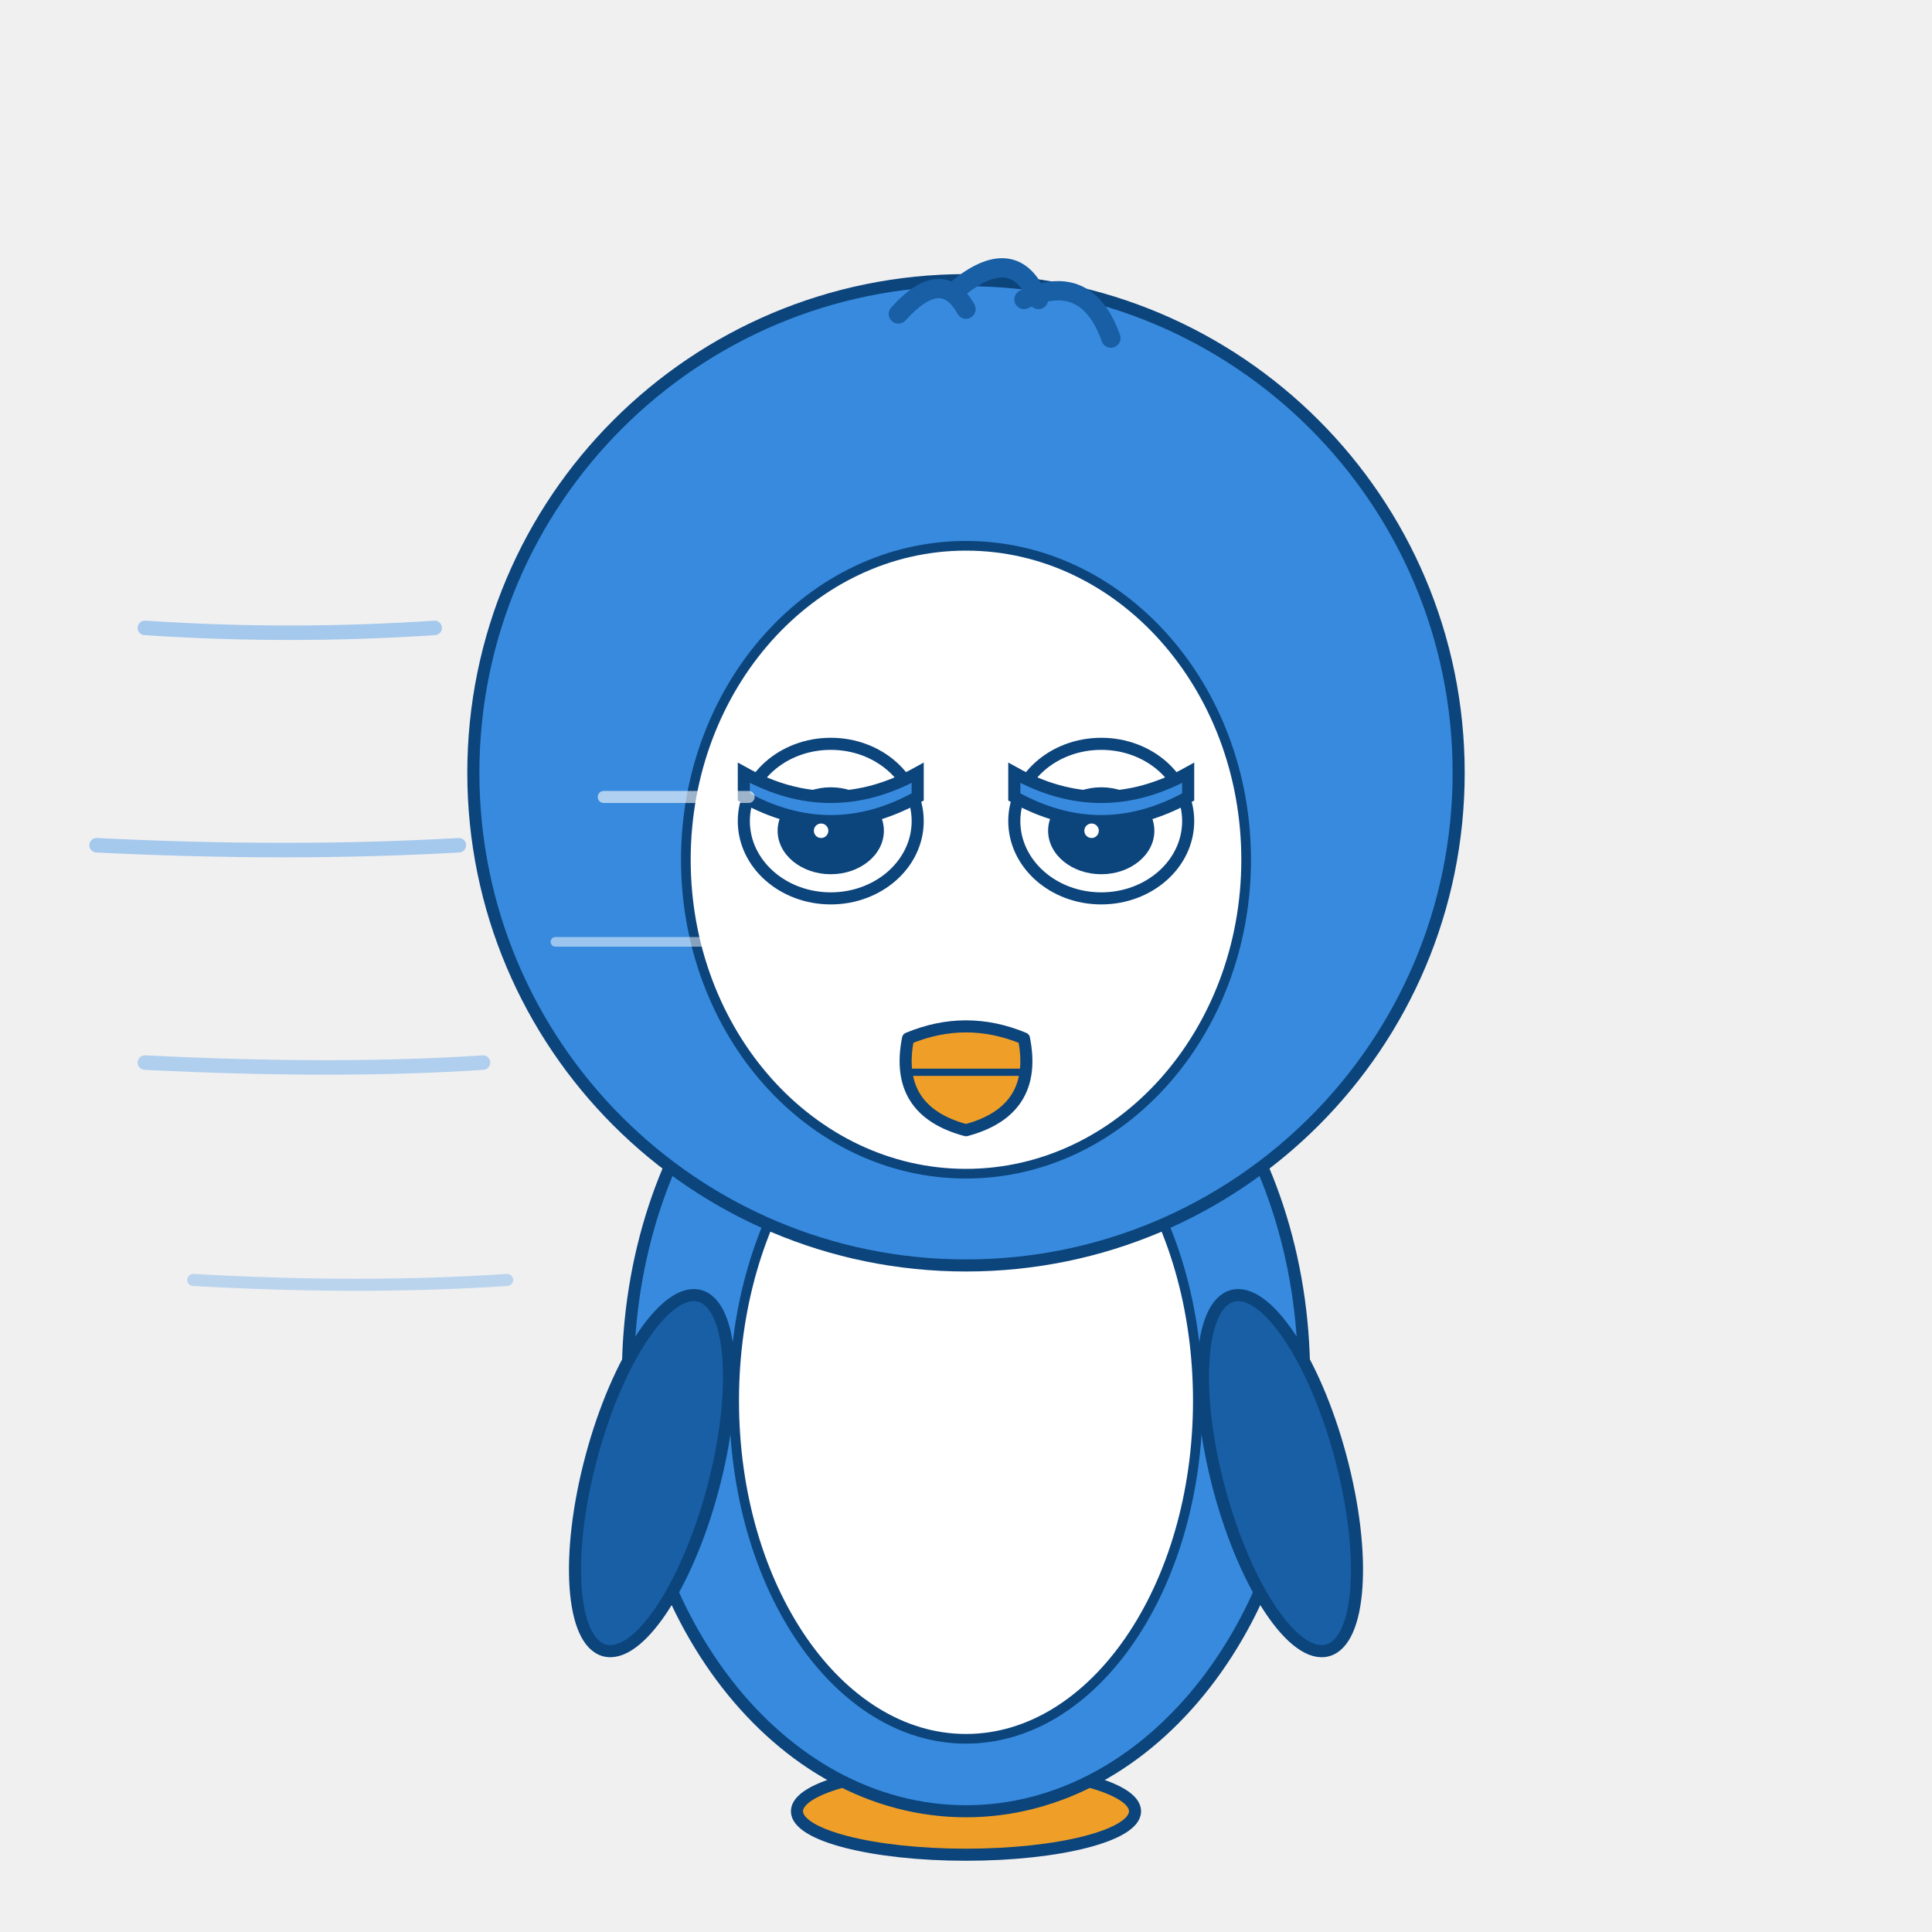
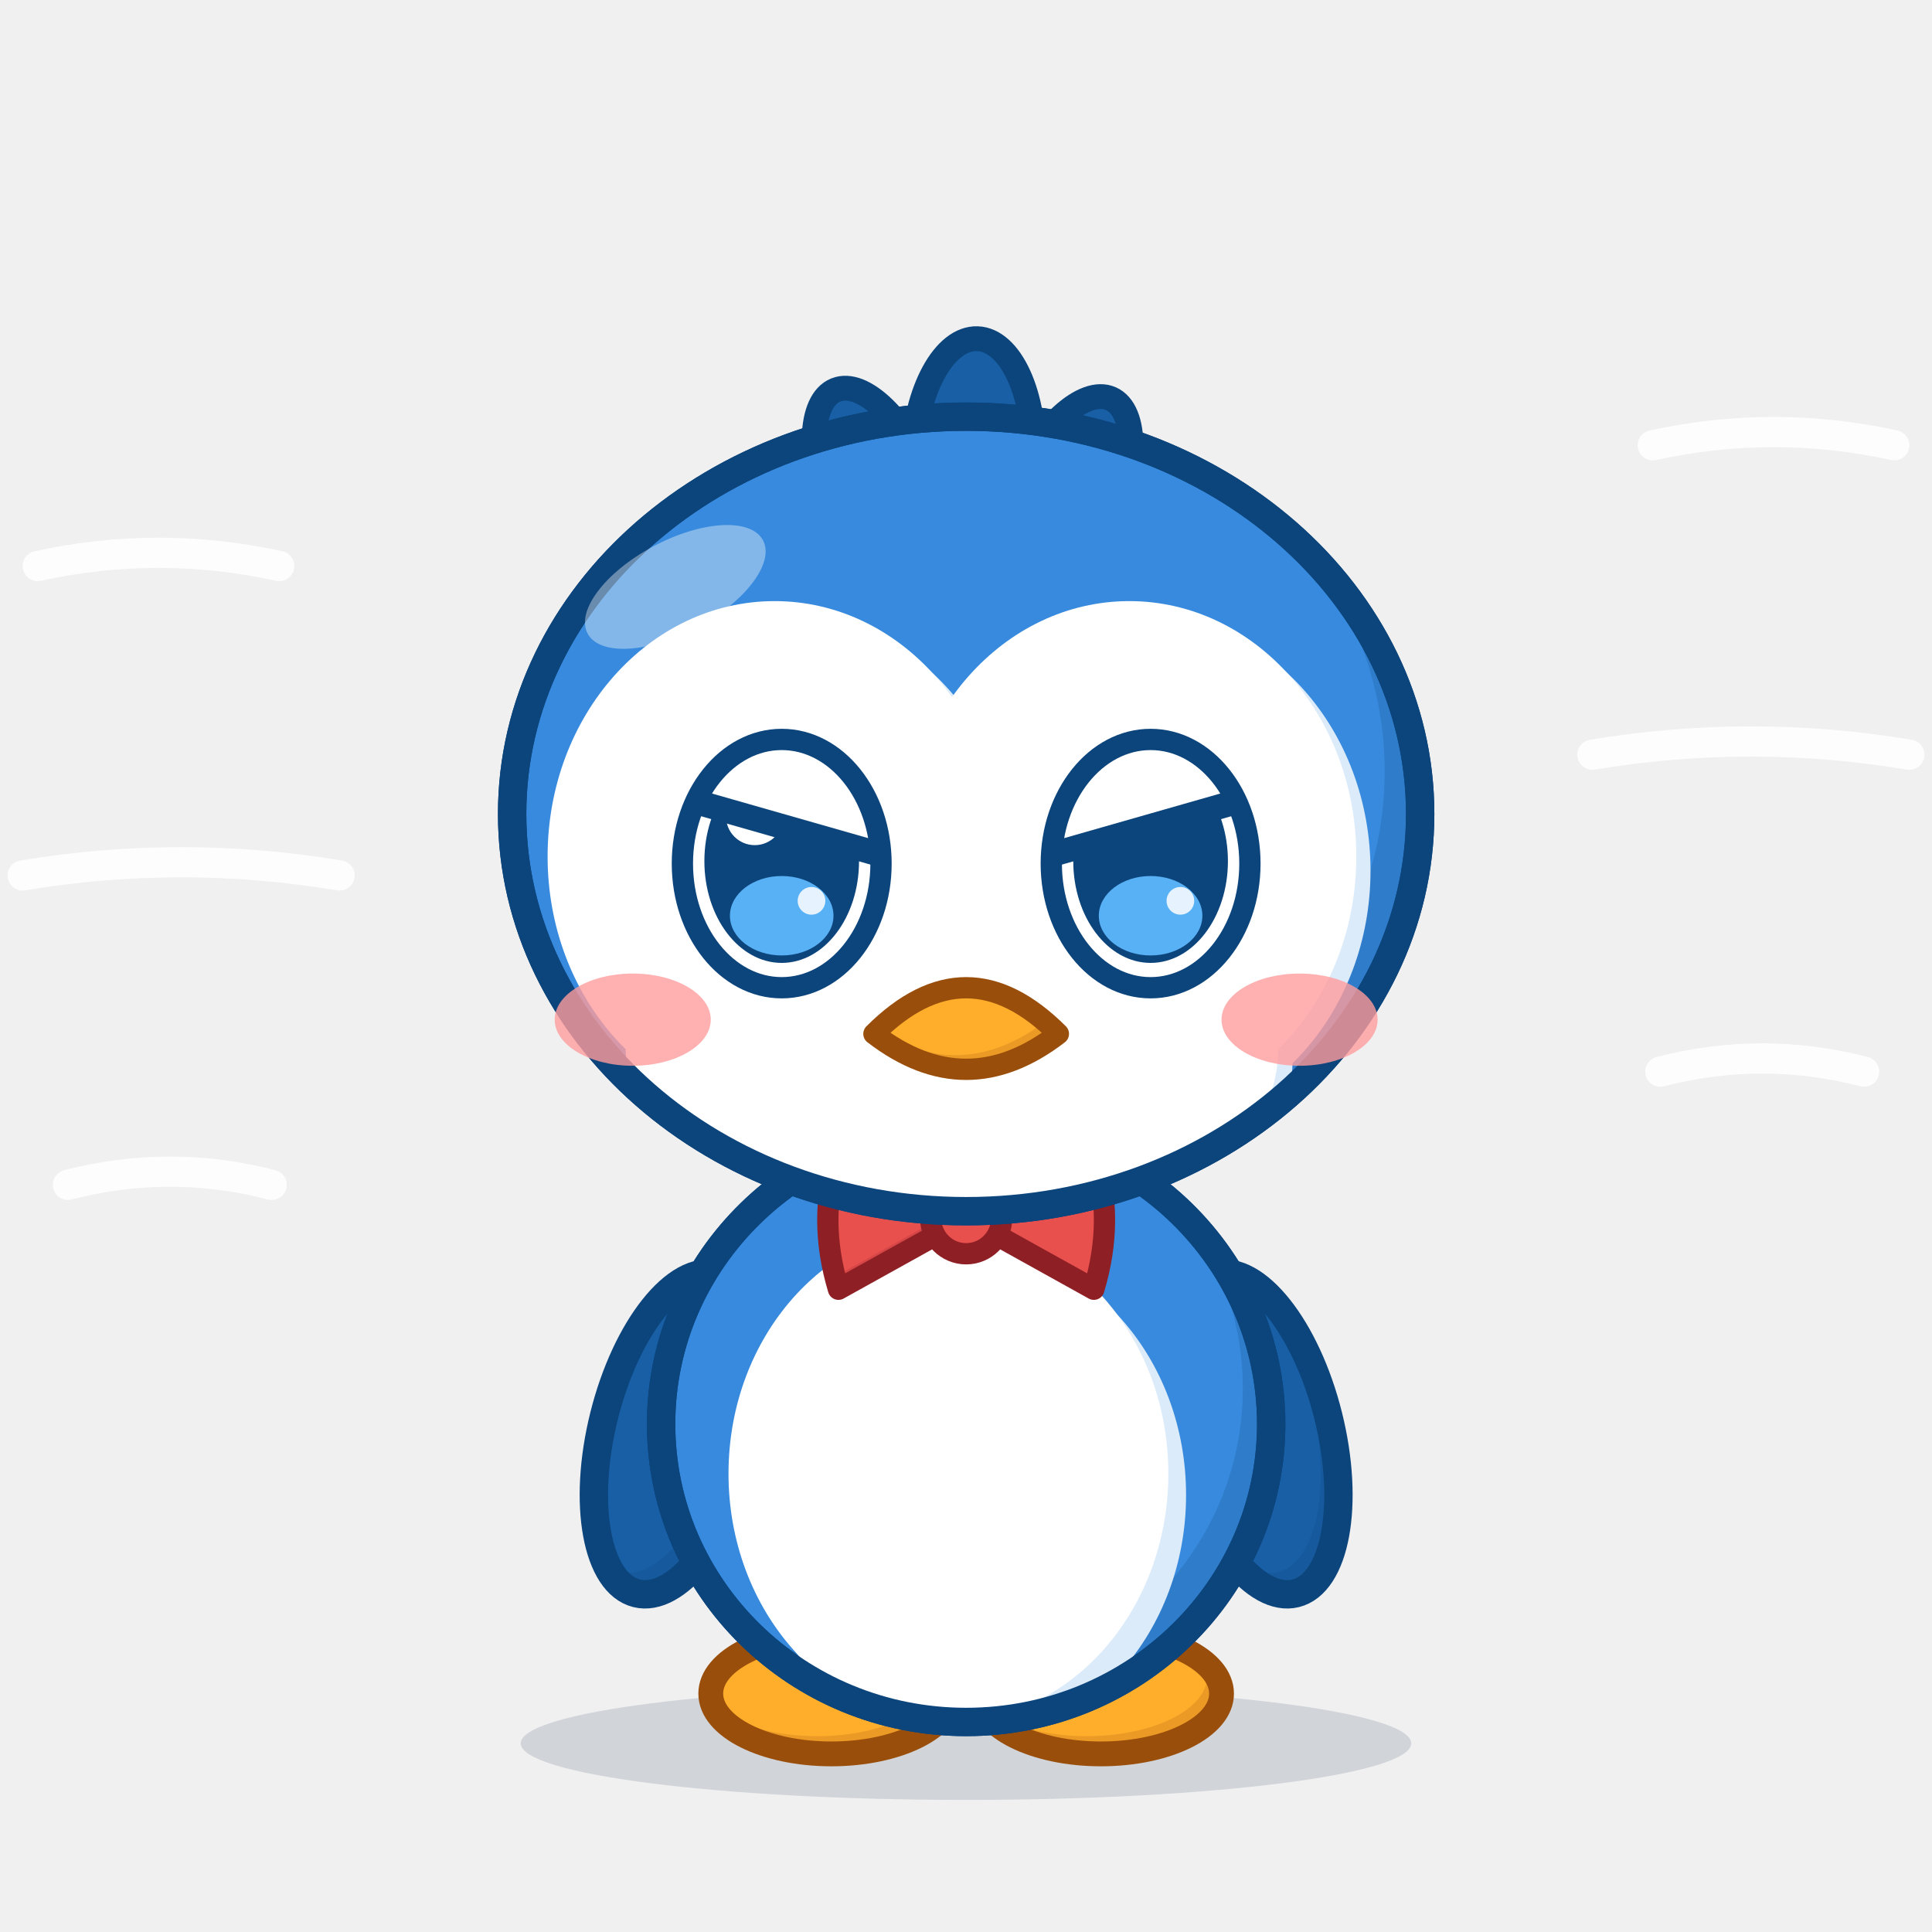
- <svg xmlns="http://www.w3.org/2000/svg" viewBox="0 0 400 400" fill="none">
-   <path d="M30 130 Q60 132 90 130" stroke="#85B7EB" stroke-width="3" fill="none" stroke-linecap="round" opacity="0.7" />
-   <path d="M20 175 Q60 177 95 175" stroke="#85B7EB" stroke-width="3" fill="none" stroke-linecap="round" opacity="0.7" />
-   <path d="M30 220 Q70 222 100 220" stroke="#85B7EB" stroke-width="3" fill="none" stroke-linecap="round" opacity="0.6" />
-   <path d="M40 265 Q75 267 105 265" stroke="#85B7EB" stroke-width="2.5" fill="none" stroke-linecap="round" opacity="0.5" />
-   <ellipse cx="200" cy="375" rx="35" ry="9" fill="#EF9F27" stroke="#0C447C" stroke-width="2.5" />
-   <ellipse cx="200" cy="285" rx="70" ry="90" fill="#378ADD" stroke="#0C447C" stroke-width="2.5" />
-   <ellipse cx="200" cy="290" rx="48" ry="70" fill="#FFFFFF" stroke="#0C447C" stroke-width="2" />
-   <ellipse cx="135" cy="305" rx="13" ry="38" fill="#185FA5" stroke="#0C447C" stroke-width="2.5" transform="rotate(15 135 305)" />
-   <ellipse cx="265" cy="305" rx="13" ry="38" fill="#185FA5" stroke="#0C447C" stroke-width="2.5" transform="rotate(-15 265 305)" />
-   <circle cx="200" cy="160" r="102" fill="#378ADD" stroke="#0C447C" stroke-width="2.5" />
-   <ellipse cx="200" cy="178" rx="58" ry="65" fill="#FFFFFF" stroke="#0C447C" stroke-width="2" />
-   <path d="M186 65 Q195 55 200 64" stroke="#185FA5" stroke-width="4" fill="none" stroke-linecap="round" />
-   <path d="M198 60 Q210 50 215 62" stroke="#185FA5" stroke-width="4" fill="none" stroke-linecap="round" />
-   <path d="M212 62 Q225 56 230 70" stroke="#185FA5" stroke-width="4" fill="none" stroke-linecap="round" />
-   <ellipse cx="172" cy="170" rx="18" ry="16" fill="#FFFFFF" stroke="#0C447C" stroke-width="2.5" />
-   <ellipse cx="228" cy="170" rx="18" ry="16" fill="#FFFFFF" stroke="#0C447C" stroke-width="2.5" />
-   <ellipse cx="172" cy="172" rx="11" ry="9" fill="#0C447C" />
-   <ellipse cx="228" cy="172" rx="11" ry="9" fill="#0C447C" />
-   <path d="M154 160 Q172 170 190 160 L190 165 Q172 175 154 165 Z" fill="#378ADD" stroke="#0C447C" stroke-width="2.5" />
-   <path d="M210 160 Q228 170 246 160 L246 165 Q228 175 210 165 Z" fill="#378ADD" stroke="#0C447C" stroke-width="2.5" />
-   <circle cx="170" cy="172" r="1.5" fill="#FFFFFF" />
-   <circle cx="226" cy="172" r="1.5" fill="#FFFFFF" />
-   <path d="M188 215 Q200 210 212 215 Q215 230 200 234 Q185 230 188 215 Z" fill="#EF9F27" stroke="#0C447C" stroke-width="2.5" stroke-linejoin="round" />
-   <line x1="188" y1="222" x2="212" y2="222" stroke="#0C447C" stroke-width="1.5" />
-   <line x1="125" y1="165" x2="155" y2="165" stroke="#FFFFFF" stroke-width="2.5" opacity="0.6" stroke-linecap="round" />
-   <line x1="115" y1="195" x2="145" y2="195" stroke="#FFFFFF" stroke-width="2" opacity="0.5" stroke-linecap="round" />
+ <svg xmlns="http://www.w3.org/2000/svg" viewBox="0 0 512 512" fill="none">
+   <ellipse cx="256" cy="462" rx="118" ry="15" fill="#0B2B4A" opacity="0.14" />
+   <g transform="translate(15.4 27.7) scale(0.94)">
+     <clipPath id="c1">
+       <ellipse cx="218" cy="448" rx="34" ry="17" />
+     </clipPath>
+     <ellipse cx="218" cy="448" rx="34" ry="17" fill="#EB9B25" />
+     <g clip-path="url(#c1)">
+       <g transform="translate(-4 -5)">
+         <ellipse cx="218" cy="448" rx="34" ry="17" fill="#FFAE2B" />
+       </g>
+     </g>
+     <ellipse cx="218" cy="448" rx="34" ry="17" fill="none" stroke="#9A4E0B" stroke-width="7" stroke-linecap="round" stroke-linejoin="round" />
+     <clipPath id="c2">
+       <ellipse cx="294" cy="448" rx="34" ry="17" />
+     </clipPath>
+     <ellipse cx="294" cy="448" rx="34" ry="17" fill="#EB9B25" />
+     <g clip-path="url(#c2)">
+       <g transform="translate(-4 -5)">
+         <ellipse cx="294" cy="448" rx="34" ry="17" fill="#FFAE2B" />
+       </g>
+     </g>
+     <ellipse cx="294" cy="448" rx="34" ry="17" fill="none" stroke="#9A4E0B" stroke-width="7" stroke-linecap="round" stroke-linejoin="round" />
+     <clipPath id="c3">
+       <ellipse cx="174.3" cy="374.8" rx="21" ry="46.3" transform="rotate(14 174.3 374.8)" />
+     </clipPath>
+     <ellipse cx="174.3" cy="374.8" rx="21" ry="46.3" transform="rotate(14 174.3 374.8)" fill="#165A9D" />
+     <g clip-path="url(#c3)">
+       <g transform="translate(-5 -6)">
+         <ellipse cx="174.3" cy="374.8" rx="21" ry="46.3" transform="rotate(14 174.3 374.8)" fill="#185FA5" />
+       </g>
+     </g>
+     <ellipse cx="174.3" cy="374.8" rx="21" ry="46.3" transform="rotate(14 174.3 374.8)" fill="none" stroke="#0C447C" stroke-width="8" stroke-linecap="round" stroke-linejoin="round" />
+     <clipPath id="c4">
+       <ellipse cx="337.7" cy="374.8" rx="21" ry="46.3" transform="rotate(-14 337.7 374.8)" />
+     </clipPath>
+     <ellipse cx="337.7" cy="374.8" rx="21" ry="46.3" transform="rotate(-14 337.7 374.8)" fill="#165A9D" />
+     <g clip-path="url(#c4)">
+       <g transform="translate(-5 -6)">
+         <ellipse cx="337.7" cy="374.8" rx="21" ry="46.3" transform="rotate(-14 337.7 374.8)" fill="#185FA5" />
+       </g>
+     </g>
+     <ellipse cx="337.7" cy="374.8" rx="21" ry="46.3" transform="rotate(-14 337.7 374.8)" fill="none" stroke="#0C447C" stroke-width="8" stroke-linecap="round" stroke-linejoin="round" />
+     <clipPath id="c5">
+       <ellipse cx="256" cy="372" rx="86" ry="84" />
+     </clipPath>
+     <ellipse cx="256" cy="372" rx="86" ry="84" fill="#2E7CCA" />
+     <g clip-path="url(#c5)">
+       <g transform="translate(-8 -10)">
+         <ellipse cx="256" cy="372" rx="86" ry="84" fill="#378ADD" />
+       </g>
+     </g>
+     <ellipse cx="256" cy="372" rx="86" ry="84" fill="none" stroke="#0C447C" stroke-width="8" stroke-linecap="round" stroke-linejoin="round" />
+     <clipPath id="c6">
+       <ellipse cx="256" cy="372" rx="86" ry="84" />
+     </clipPath>
+     <g clip-path="url(#c6)">
+       <ellipse cx="256" cy="392" rx="62" ry="70" fill="#DCEBFA" />
+       <ellipse cx="251" cy="386" rx="62" ry="70" fill="#FFFFFF" />
+     </g>
+     <ellipse cx="256" cy="372" rx="86" ry="84" fill="none" stroke="#0C447C" stroke-width="8" stroke-linecap="round" stroke-linejoin="round" />
+     <clipPath id="c7">
+       <path d="M256 314 L220 296 Q214 314 220 334 Z" />
+     </clipPath>
+     <path d="M256 314 L220 296 Q214 314 220 334 Z" fill="#D64646" />
+     <g clip-path="url(#c7)">
+       <g transform="translate(-2 -3)">
+         <path d="M256 314 L220 296 Q214 314 220 334 Z" fill="#E8504E" />
+       </g>
+     </g>
+     <path d="M256 314 L220 296 Q214 314 220 334 Z" fill="none" stroke="#8E1F24" stroke-width="6" stroke-linecap="round" stroke-linejoin="round" />
+     <clipPath id="c8">
+       <path d="M256 314 L292 296 Q298 314 292 334 Z" />
+     </clipPath>
+     <path d="M256 314 L292 296 Q298 314 292 334 Z" fill="#D64646" />
+     <g clip-path="url(#c8)">
+       <g transform="translate(-2 -3)">
+         <path d="M256 314 L292 296 Q298 314 292 334 Z" fill="#E8504E" />
+       </g>
+     </g>
+     <path d="M256 314 L292 296 Q298 314 292 334 Z" fill="none" stroke="#8E1F24" stroke-width="6" stroke-linecap="round" stroke-linejoin="round" />
+     <clipPath id="c9">
+       <circle cx="256" cy="314" r="10" />
+     </clipPath>
+     <circle cx="256" cy="314" r="10" fill="#D64646" />
+     <g clip-path="url(#c9)">
+       <g transform="translate(-2 -2)">
+         <circle cx="256" cy="314" r="10" fill="#E8504E" />
+       </g>
+     </g>
+     <circle cx="256" cy="314" r="10" fill="none" stroke="#8E1F24" stroke-width="6" stroke-linecap="round" stroke-linejoin="round" />
+     <clipPath id="c10">
+       <ellipse cx="232" cy="112" rx="15" ry="34" transform="rotate(-22 232 112)" />
+     </clipPath>
+     <ellipse cx="232" cy="112" rx="15" ry="34" transform="rotate(-22 232 112)" fill="#165A9D" />
+     <g clip-path="url(#c10)">
+       <g transform="translate(-3 -4)">
+         <ellipse cx="232" cy="112" rx="15" ry="34" transform="rotate(-22 232 112)" fill="#185FA5" />
+       </g>
+     </g>
+     <ellipse cx="232" cy="112" rx="15" ry="34" transform="rotate(-22 232 112)" fill="none" stroke="#0C447C" stroke-width="7" stroke-linecap="round" stroke-linejoin="round" />
+     <clipPath id="c11">
+       <ellipse cx="258" cy="100" rx="17" ry="34" transform="rotate(2 258 100)" />
+     </clipPath>
+     <ellipse cx="258" cy="100" rx="17" ry="34" transform="rotate(2 258 100)" fill="#165A9D" />
+     <g clip-path="url(#c11)">
+       <g transform="translate(-3 -4)">
+         <ellipse cx="258" cy="100" rx="17" ry="34" transform="rotate(2 258 100)" fill="#185FA5" />
+       </g>
+     </g>
+     <ellipse cx="258" cy="100" rx="17" ry="34" transform="rotate(2 258 100)" fill="none" stroke="#0C447C" stroke-width="7" stroke-linecap="round" stroke-linejoin="round" />
+     <clipPath id="c12">
+       <ellipse cx="283" cy="114" rx="15" ry="34" transform="rotate(24 283 114)" />
+     </clipPath>
+     <ellipse cx="283" cy="114" rx="15" ry="34" transform="rotate(24 283 114)" fill="#165A9D" />
+     <g clip-path="url(#c12)">
+       <g transform="translate(-3 -4)">
+         <ellipse cx="283" cy="114" rx="15" ry="34" transform="rotate(24 283 114)" fill="#185FA5" />
+       </g>
+     </g>
+     <ellipse cx="283" cy="114" rx="15" ry="34" transform="rotate(24 283 114)" fill="none" stroke="#0C447C" stroke-width="7" stroke-linecap="round" stroke-linejoin="round" />
+     <clipPath id="c13">
+       <ellipse cx="256" cy="200" rx="128" ry="112" />
+     </clipPath>
+     <ellipse cx="256" cy="200" rx="128" ry="112" fill="#2E7CCA" />
+     <g clip-path="url(#c13)">
+       <g transform="translate(-10 -12)">
+         <ellipse cx="256" cy="200" rx="128" ry="112" fill="#378ADD" />
+       </g>
+     </g>
+     <ellipse cx="256" cy="200" rx="128" ry="112" fill="none" stroke="#0C447C" stroke-width="8" stroke-linecap="round" stroke-linejoin="round" />
+     <clipPath id="c14">
+       <ellipse cx="256" cy="200" rx="128" ry="112" />
+     </clipPath>
+     <g clip-path="url(#c14)">
+       <ellipse cx="206" cy="216" rx="64" ry="72" fill="#DCEBFA" />
+       <ellipse cx="306" cy="216" rx="64" ry="72" fill="#DCEBFA" />
+       <ellipse cx="256" cy="270" rx="92" ry="60" fill="#DCEBFA" />
+       <ellipse cx="202" cy="212" rx="64" ry="72" fill="#FFFFFF" />
+       <ellipse cx="302" cy="212" rx="64" ry="72" fill="#FFFFFF" />
+       <ellipse cx="252" cy="266" rx="92" ry="60" fill="#FFFFFF" />
+     </g>
+     <ellipse cx="256" cy="200" rx="128" ry="112" fill="none" stroke="#0C447C" stroke-width="8" stroke-linecap="round" stroke-linejoin="round" />
+     <ellipse cx="174" cy="136" rx="28" ry="13" transform="rotate(-28 174 136)" fill="#FFFFFF" opacity="0.38" />
+     <ellipse cx="204" cy="214" rx="28" ry="35" fill="#FFFFFF" />
+     <clipPath id="c15">
+       <ellipse cx="204" cy="214" rx="28" ry="35" />
+     </clipPath>
+     <g clip-path="url(#c15)">
+       <ellipse cx="204" cy="213.3" rx="21.8" ry="28.7" fill="#0C447C" />
+       <ellipse cx="204" cy="228.7" rx="14.6" ry="11.2" fill="#58B0F5" />
+       <circle cx="196.4" cy="200.7" r="8.1" fill="#FFFFFF" />
+       <circle cx="212.4" cy="224.5" r="3.9" fill="#FFFFFF" opacity="0.85" />
+       <path d="M164.8 161.5 L243.2 161.5 L243.2 214.7 L164.8 192.3 Z" fill="#FFFFFF" />
+       <path d="M164.8 192.3 L243.2 214.7" fill="none" stroke="#0C447C" stroke-width="7" stroke-linecap="round" stroke-linejoin="round" />
+     </g>
+     <ellipse cx="204" cy="214" rx="28" ry="35" fill="none" stroke="#0C447C" stroke-width="6" stroke-linecap="round" stroke-linejoin="round" />
+     <ellipse cx="308" cy="214" rx="28" ry="35" fill="#FFFFFF" />
+     <clipPath id="c16">
+       <ellipse cx="308" cy="214" rx="28" ry="35" />
+     </clipPath>
+     <g clip-path="url(#c16)">
+       <ellipse cx="308" cy="213.3" rx="21.8" ry="28.7" fill="#0C447C" />
+       <ellipse cx="308" cy="228.7" rx="14.6" ry="11.2" fill="#58B0F5" />
+       <circle cx="300.4" cy="200.7" r="8.1" fill="#FFFFFF" />
+       <circle cx="316.4" cy="224.5" r="3.9" fill="#FFFFFF" opacity="0.85" />
+       <path d="M347.2 161.5 L268.8 161.5 L268.8 214.7 L347.2 192.3 Z" fill="#FFFFFF" />
+       <path d="M347.2 192.3 L268.8 214.7" fill="none" stroke="#0C447C" stroke-width="7" stroke-linecap="round" stroke-linejoin="round" />
+     </g>
+     <ellipse cx="308" cy="214" rx="28" ry="35" fill="none" stroke="#0C447C" stroke-width="6" stroke-linecap="round" stroke-linejoin="round" />
+     <ellipse cx="162" cy="258" rx="22" ry="13" fill="#FF9C9C" opacity="0.8" />
+     <ellipse cx="350" cy="258" rx="22" ry="13" fill="#FF9C9C" opacity="0.8" />
+     <clipPath id="c17">
+       <path d="M230 262 Q256 236 282 262 Q256 282 230 262 Z" />
+     </clipPath>
+     <path d="M230 262 Q256 236 282 262 Q256 282 230 262 Z" fill="#EB9B25" />
+     <g clip-path="url(#c17)">
+       <g transform="translate(-3 -4)">
+         <path d="M230 262 Q256 236 282 262 Q256 282 230 262 Z" fill="#FFAE2B" />
+       </g>
+     </g>
+     <path d="M230 262 Q256 236 282 262 Q256 282 230 262 Z" fill="none" stroke="#9A4E0B" stroke-width="6" stroke-linecap="round" stroke-linejoin="round" />
+   </g>
+   <path d="M10 150 q32 -7 64 0" fill="none" stroke="#FFFFFF" stroke-width="8" stroke-linecap="round" stroke-linejoin="round" opacity="0.88" />
+   <path d="M6 232 q42 -7 84 0" fill="none" stroke="#FFFFFF" stroke-width="8" stroke-linecap="round" stroke-linejoin="round" opacity="0.88" />
+   <path d="M18 314 q27 -7 54 0" fill="none" stroke="#FFFFFF" stroke-width="8" stroke-linecap="round" stroke-linejoin="round" opacity="0.88" />
+   <path d="M438 118 q32 -7 64 0" fill="none" stroke="#FFFFFF" stroke-width="8" stroke-linecap="round" stroke-linejoin="round" opacity="0.88" />
+   <path d="M422 200 q42 -7 84 0" fill="none" stroke="#FFFFFF" stroke-width="8" stroke-linecap="round" stroke-linejoin="round" opacity="0.88" />
+   <path d="M440 284 q27 -7 54 0" fill="none" stroke="#FFFFFF" stroke-width="8" stroke-linecap="round" stroke-linejoin="round" opacity="0.88" />
</svg>
